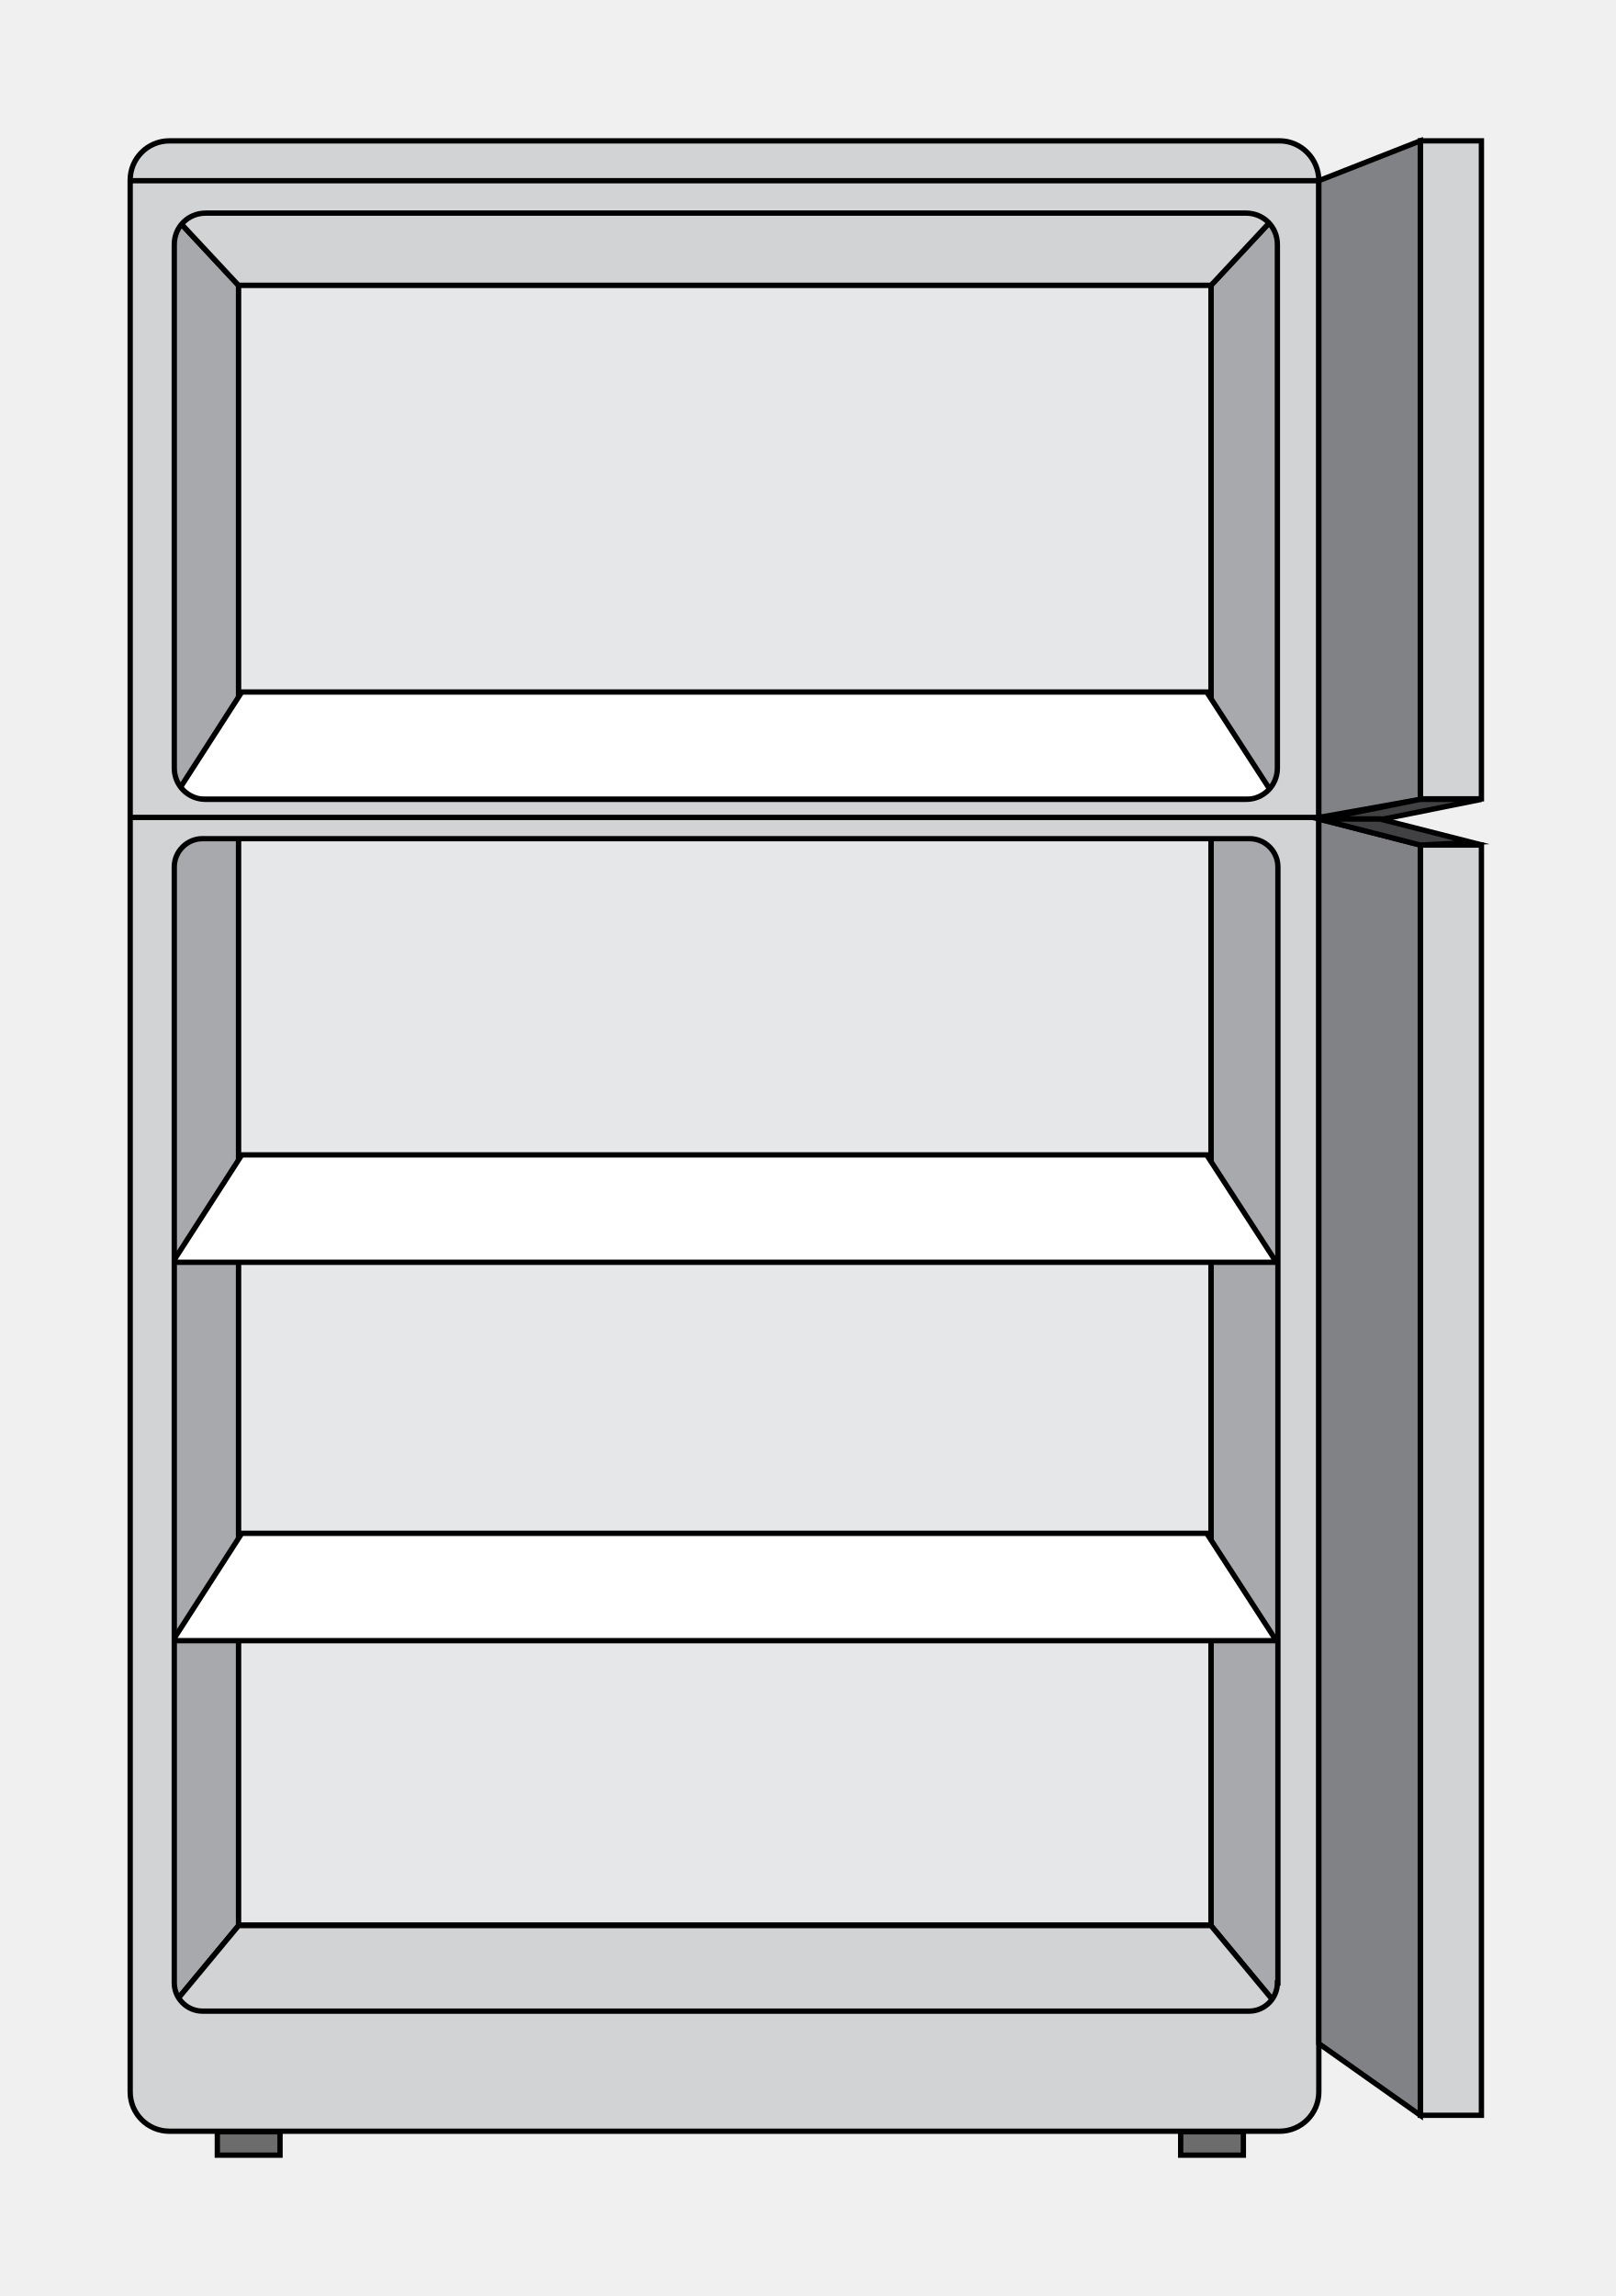
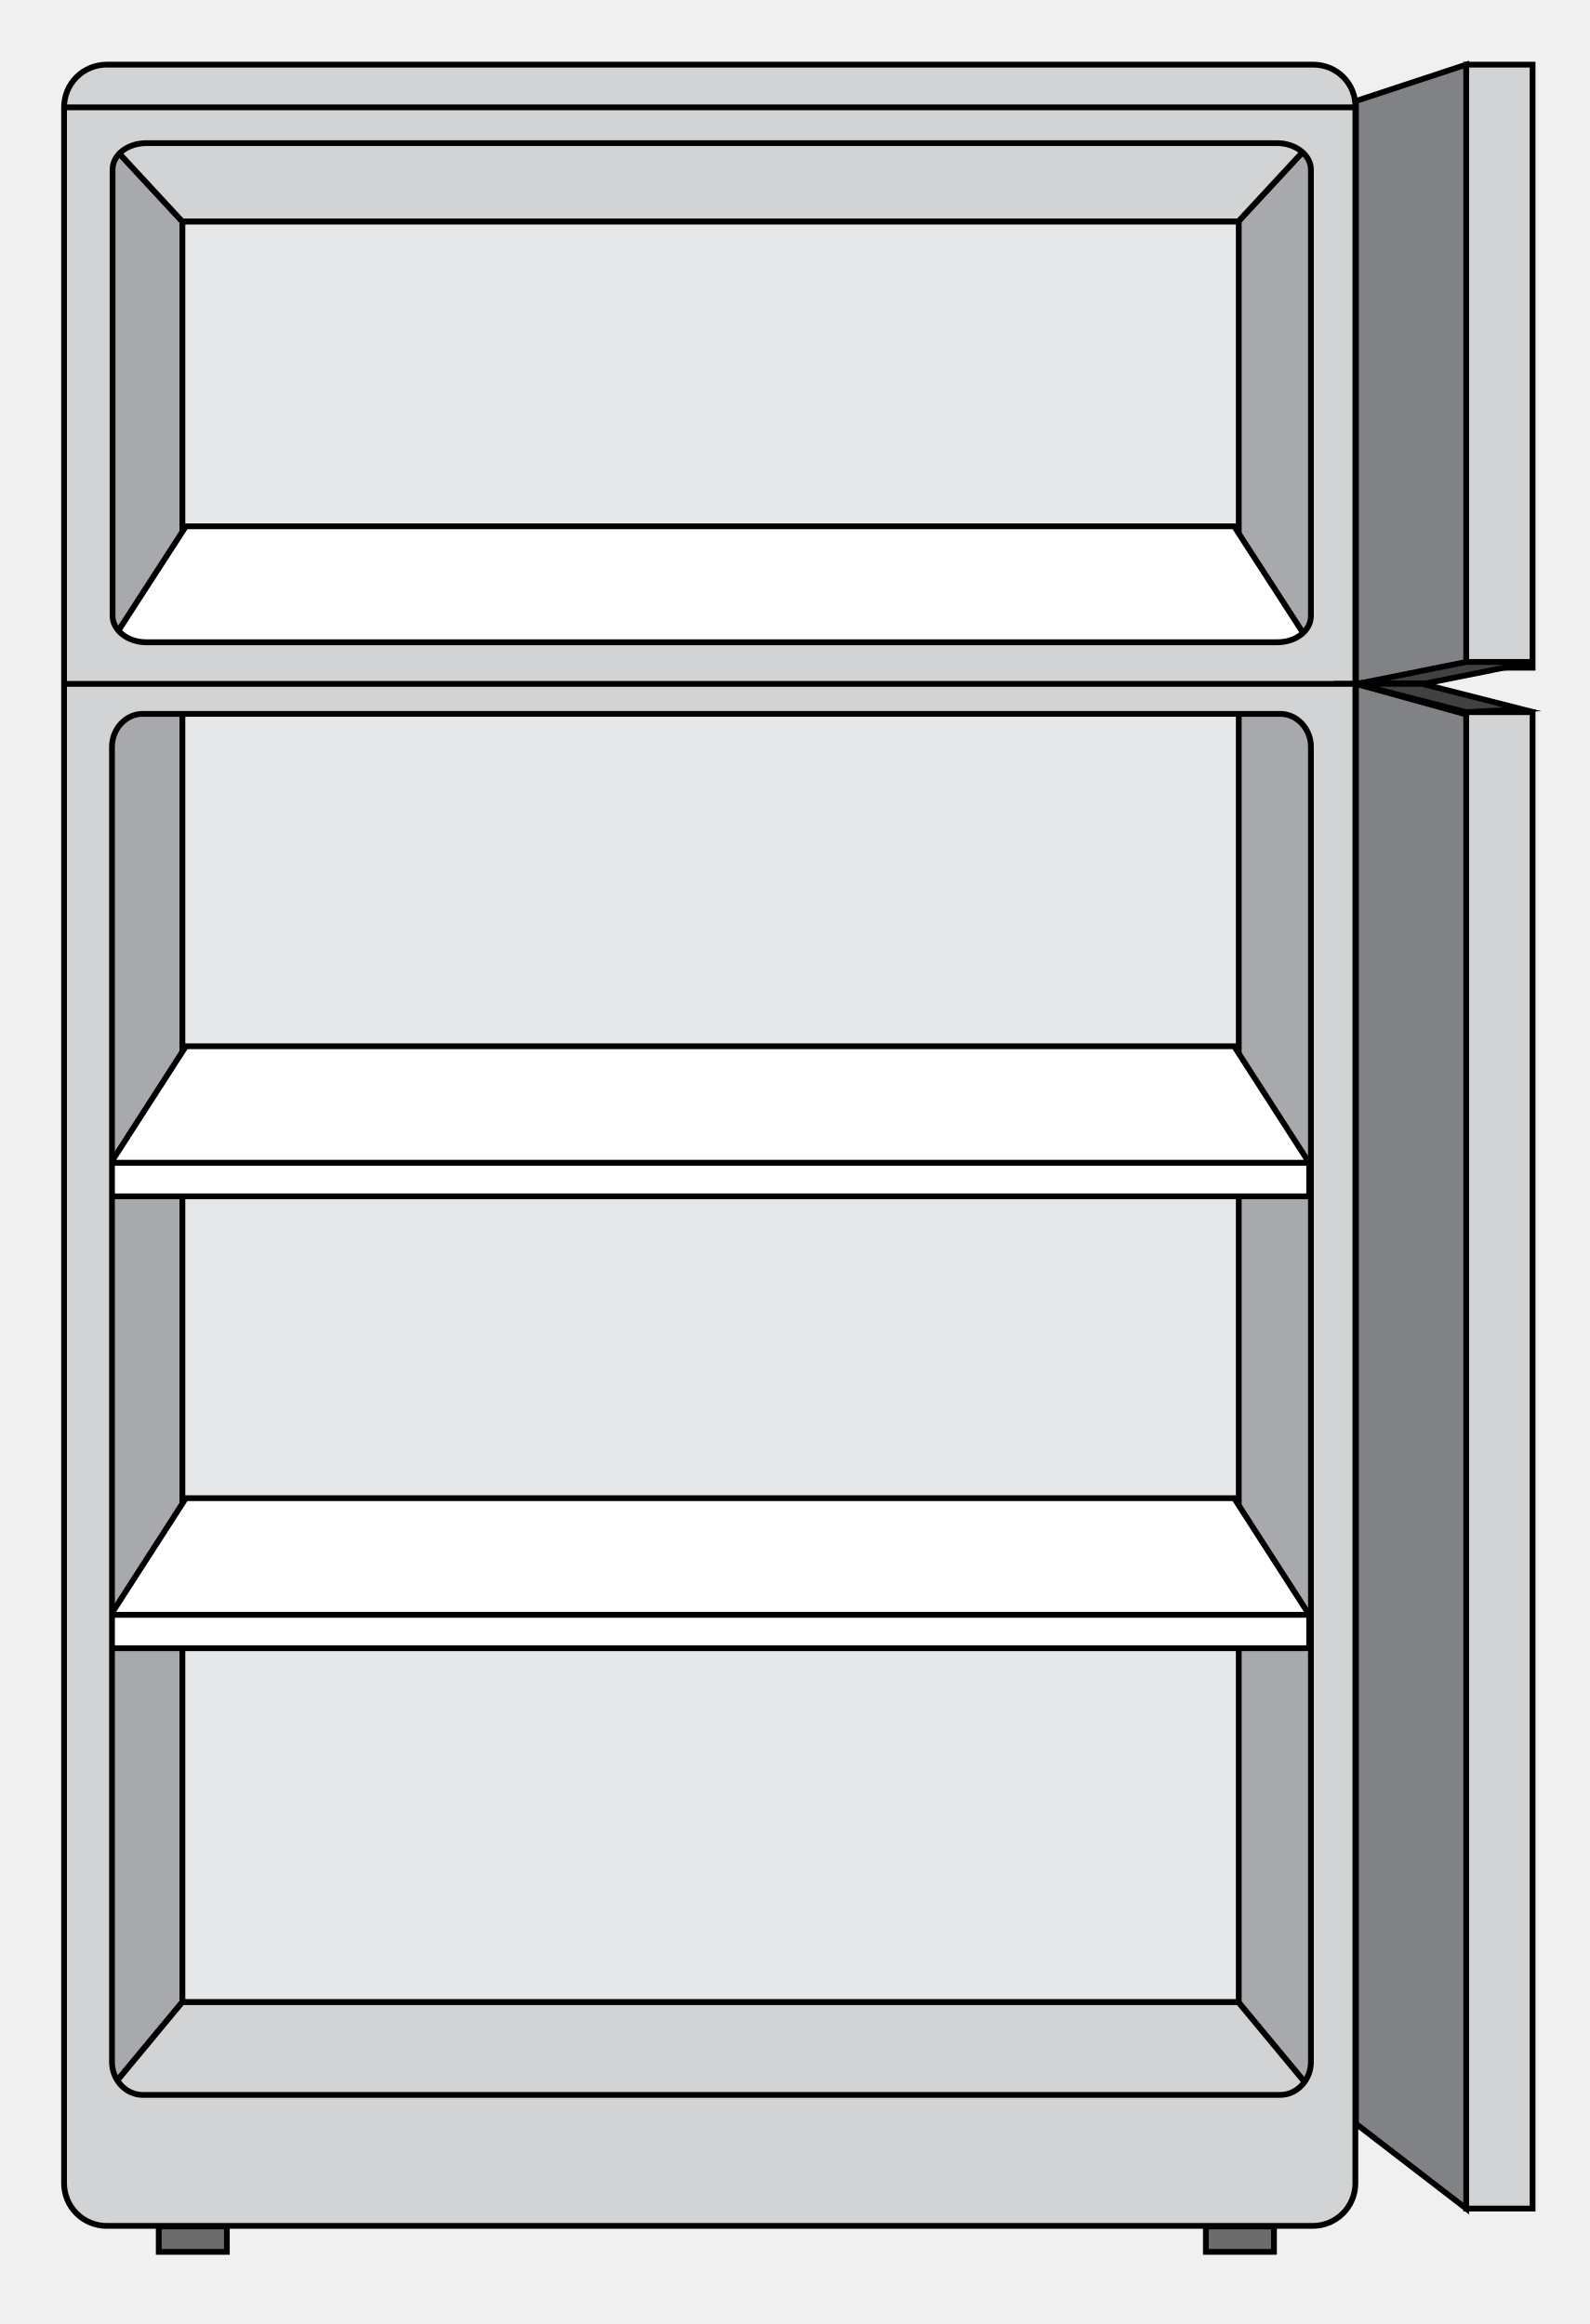
- <svg xmlns="http://www.w3.org/2000/svg" version="1.1" x="0px" y="0px" viewBox="0 0 304 432" style="enable-background:new 0 0 304 432;" xml:space="preserve">
+ <svg xmlns="http://www.w3.org/2000/svg" version="1.1" x="0px" y="0px" viewBox="0 0 275.3 402.7" style="enable-background:new 0 0 275.3 402.7;" xml:space="preserve">
  <style type="text/css">
	.st0{fill:#A7A9AC;stroke:#000000;stroke-miterlimit:10;}
	.st1{fill:#D1D3D4;stroke:#000000;stroke-miterlimit:10;}
	.st2{fill:#E6E7E8;stroke:#000000;stroke-miterlimit:10;}
	.st3{fill:#FFFFFF;stroke:#000000;stroke-miterlimit:10;}
	.st4{fill:#6D6C6C;stroke:#000000;stroke-miterlimit:10;}
	.st5{fill:#808285;stroke:#000000;stroke-miterlimit:10;}
	.st6{fill:#414042;stroke:#000000;stroke-miterlimit:10;}
</style>
  <g id="interiror">
-     <polygon class="st0" points="44.9,362.3 30.8,379.3 31.1,38.9 44.9,53.7  " />
-     <polygon class="st0" points="227.9,362.3 242,379.3 241.7,38.9 227.9,53.7  " />
-     <polygon class="st1" points="31.1,38.9 44.9,53.7 227.9,53.7 241.7,38.9  " />
-     <polygon class="st1" points="30.8,379.3 44.9,362.3 227.9,362.3 242,379.3  " />
-     <rect x="44.9" y="53.7" class="st2" width="183" height="308.5" />
+     <polygon class="st0" points="31.6,346.9 17.5,363.9 17.8,23.5 31.6,38.4  " />
+     <polygon class="st0" points="214.5,346.9 228.6,363.9 228.3,23.5 214.5,38.4  " />
+     <polygon class="st1" points="17.8,23.5 31.6,38.4 214.5,38.4 228.3,23.5  " />
+     <polygon class="st1" points="17.5,363.9 31.6,346.9 214.5,346.9 228.6,363.9  " />
+     <rect x="31.6" y="38.4" class="st2" width="183" height="308.5" />
  </g>
  <g id="shelves">
-     <polygon class="st3" points="227.1,130.2 45.5,130.2 32.5,150.4 240.2,150.4  " />
-     <polygon class="st3" points="227.1,217.3 45.5,217.3 32.5,237.5 240.2,237.5  " />
-     <polygon class="st3" points="227.1,288.5 45.5,288.5 32.5,308.7 240.2,308.7  " />
+     <polygon class="st3" points="213.8,91.2 32.2,91.2 19.2,111.3 226.8,111.3  " />
+     <g>
+       <polygon class="st3" points="213.8,181.3 32.2,181.3 19.2,201.5 226.8,201.5   " />
+       <rect x="19" y="201.5" class="st3" width="207.8" height="5.8" />
+     </g>
+     <g>
+       <rect x="19" y="279.8" class="st3" width="207.8" height="5.8" />
+       <polygon class="st3" points="213.8,259.6 32.2,259.6 19.2,279.8 226.8,279.8   " />
+     </g>
  </g>
-   <g id="Layer_1">
-     <path class="st1" d="M240.8,26.5H31.9c-4.1,0-7.4,3.3-7.4,7.4v359.7c0,4.1,3.3,7.4,7.4,7.4h208.9c4.1,0,7.4-3.3,7.4-7.4V34   C248.2,29.9,244.9,26.5,240.8,26.5z M240.4,373.1c0,2.9-2.4,5.3-5.3,5.3H38.1c-2.9,0-5.3-2.4-5.3-5.3v-210c0-2.9,2.4-5.3,5.3-5.3   h197.1c2.9,0,5.3,2.4,5.3,5.3V373.1z M240.4,144.5c0,3.3-2.6,5.9-5.9,5.9H38.7c-3.3,0-5.9-2.6-5.9-5.9V46c0-3.3,2.6-5.9,5.9-5.9   h195.8c3.3,0,5.9,2.6,5.9,5.9V144.5z" />
-     <line class="st3" x1="248.2" y1="34" x2="24.4" y2="34" />
-     <line class="st3" x1="24.4" y1="153.8" x2="248.2" y2="153.8" />
-     <rect x="40.9" y="401.1" class="st4" width="11.8" height="4.4" />
-     <rect x="222.2" y="401.1" class="st4" width="11.8" height="4.4" />
-     <rect x="267.3" y="26.5" class="st1" width="11.5" height="123.8" />
-     <rect x="267.3" y="159" class="st1" width="11.5" height="239" />
-     <polygon class="st5" points="267.3,26.5 248.2,34 248.2,153.8 267.3,150.4  " />
-     <polygon class="st5" points="248.2,384.5 267.3,398 267.3,159 248.2,154.1  " />
-     <polygon class="st6" points="267.3,150.4 278.8,150.4 260.4,154.1 248.9,154.1  " />
-     <polygon class="st6" points="259.7,154.1 248.2,154.1 267.3,159 277,158.5  " />
+   <g id="outside">
+     <path class="st1" d="M227.5,11.2H18.5c-4.1,0-7.4,3.3-7.4,7.4v359.7c0,4.1,3.3,7.4,7.4,7.4h208.9c4.1,0,7.4-3.3,7.4-7.4V18.6   C234.9,14.5,231.6,11.2,227.5,11.2z M227.1,357.3c0,3.1-2.4,5.7-5.3,5.7H24.7c-2.9,0-5.3-2.6-5.3-5.7V129.4c0-3.1,2.4-5.7,5.3-5.7   h197.1c2.9,0,5.3,2.6,5.3,5.7V357.3z M227.1,106.7c0,2.6-2.6,4.6-5.9,4.6H25.4c-3.3,0-5.9-2.1-5.9-4.6V29.4c0-2.6,2.6-4.6,5.9-4.6   h195.8c3.3,0,5.9,2.1,5.9,4.6V106.7z" />
+     <line class="st3" x1="234.9" y1="18.6" x2="11.1" y2="18.6" />
+     <line class="st3" x1="11.1" y1="118.5" x2="234.9" y2="118.5" />
+     <rect x="27.5" y="385.8" class="st4" width="11.8" height="4.4" />
+     <rect x="208.9" y="385.8" class="st4" width="11.8" height="4.4" />
+     <rect x="254" y="11.2" class="st1" width="11.5" height="104.5" />
+     <rect x="254" y="123.4" class="st1" width="11.5" height="259.3" />
+     <polygon class="st5" points="254,11.2 234.9,17.5 234.9,118.5 254,115.6  " />
+     <polygon class="st5" points="234.9,368 254,382.7 254,123.8 234.9,118.5  " />
+     <polygon class="st6" points="254,114.7 265.5,114.7 247.1,118.4 235.6,118.4  " />
+     <polygon class="st6" points="246.4,118.5 234.9,118.5 254,123.4 263.7,122.9  " />
  </g>
+   <g id="Layer_4">
+ </g>
</svg>
